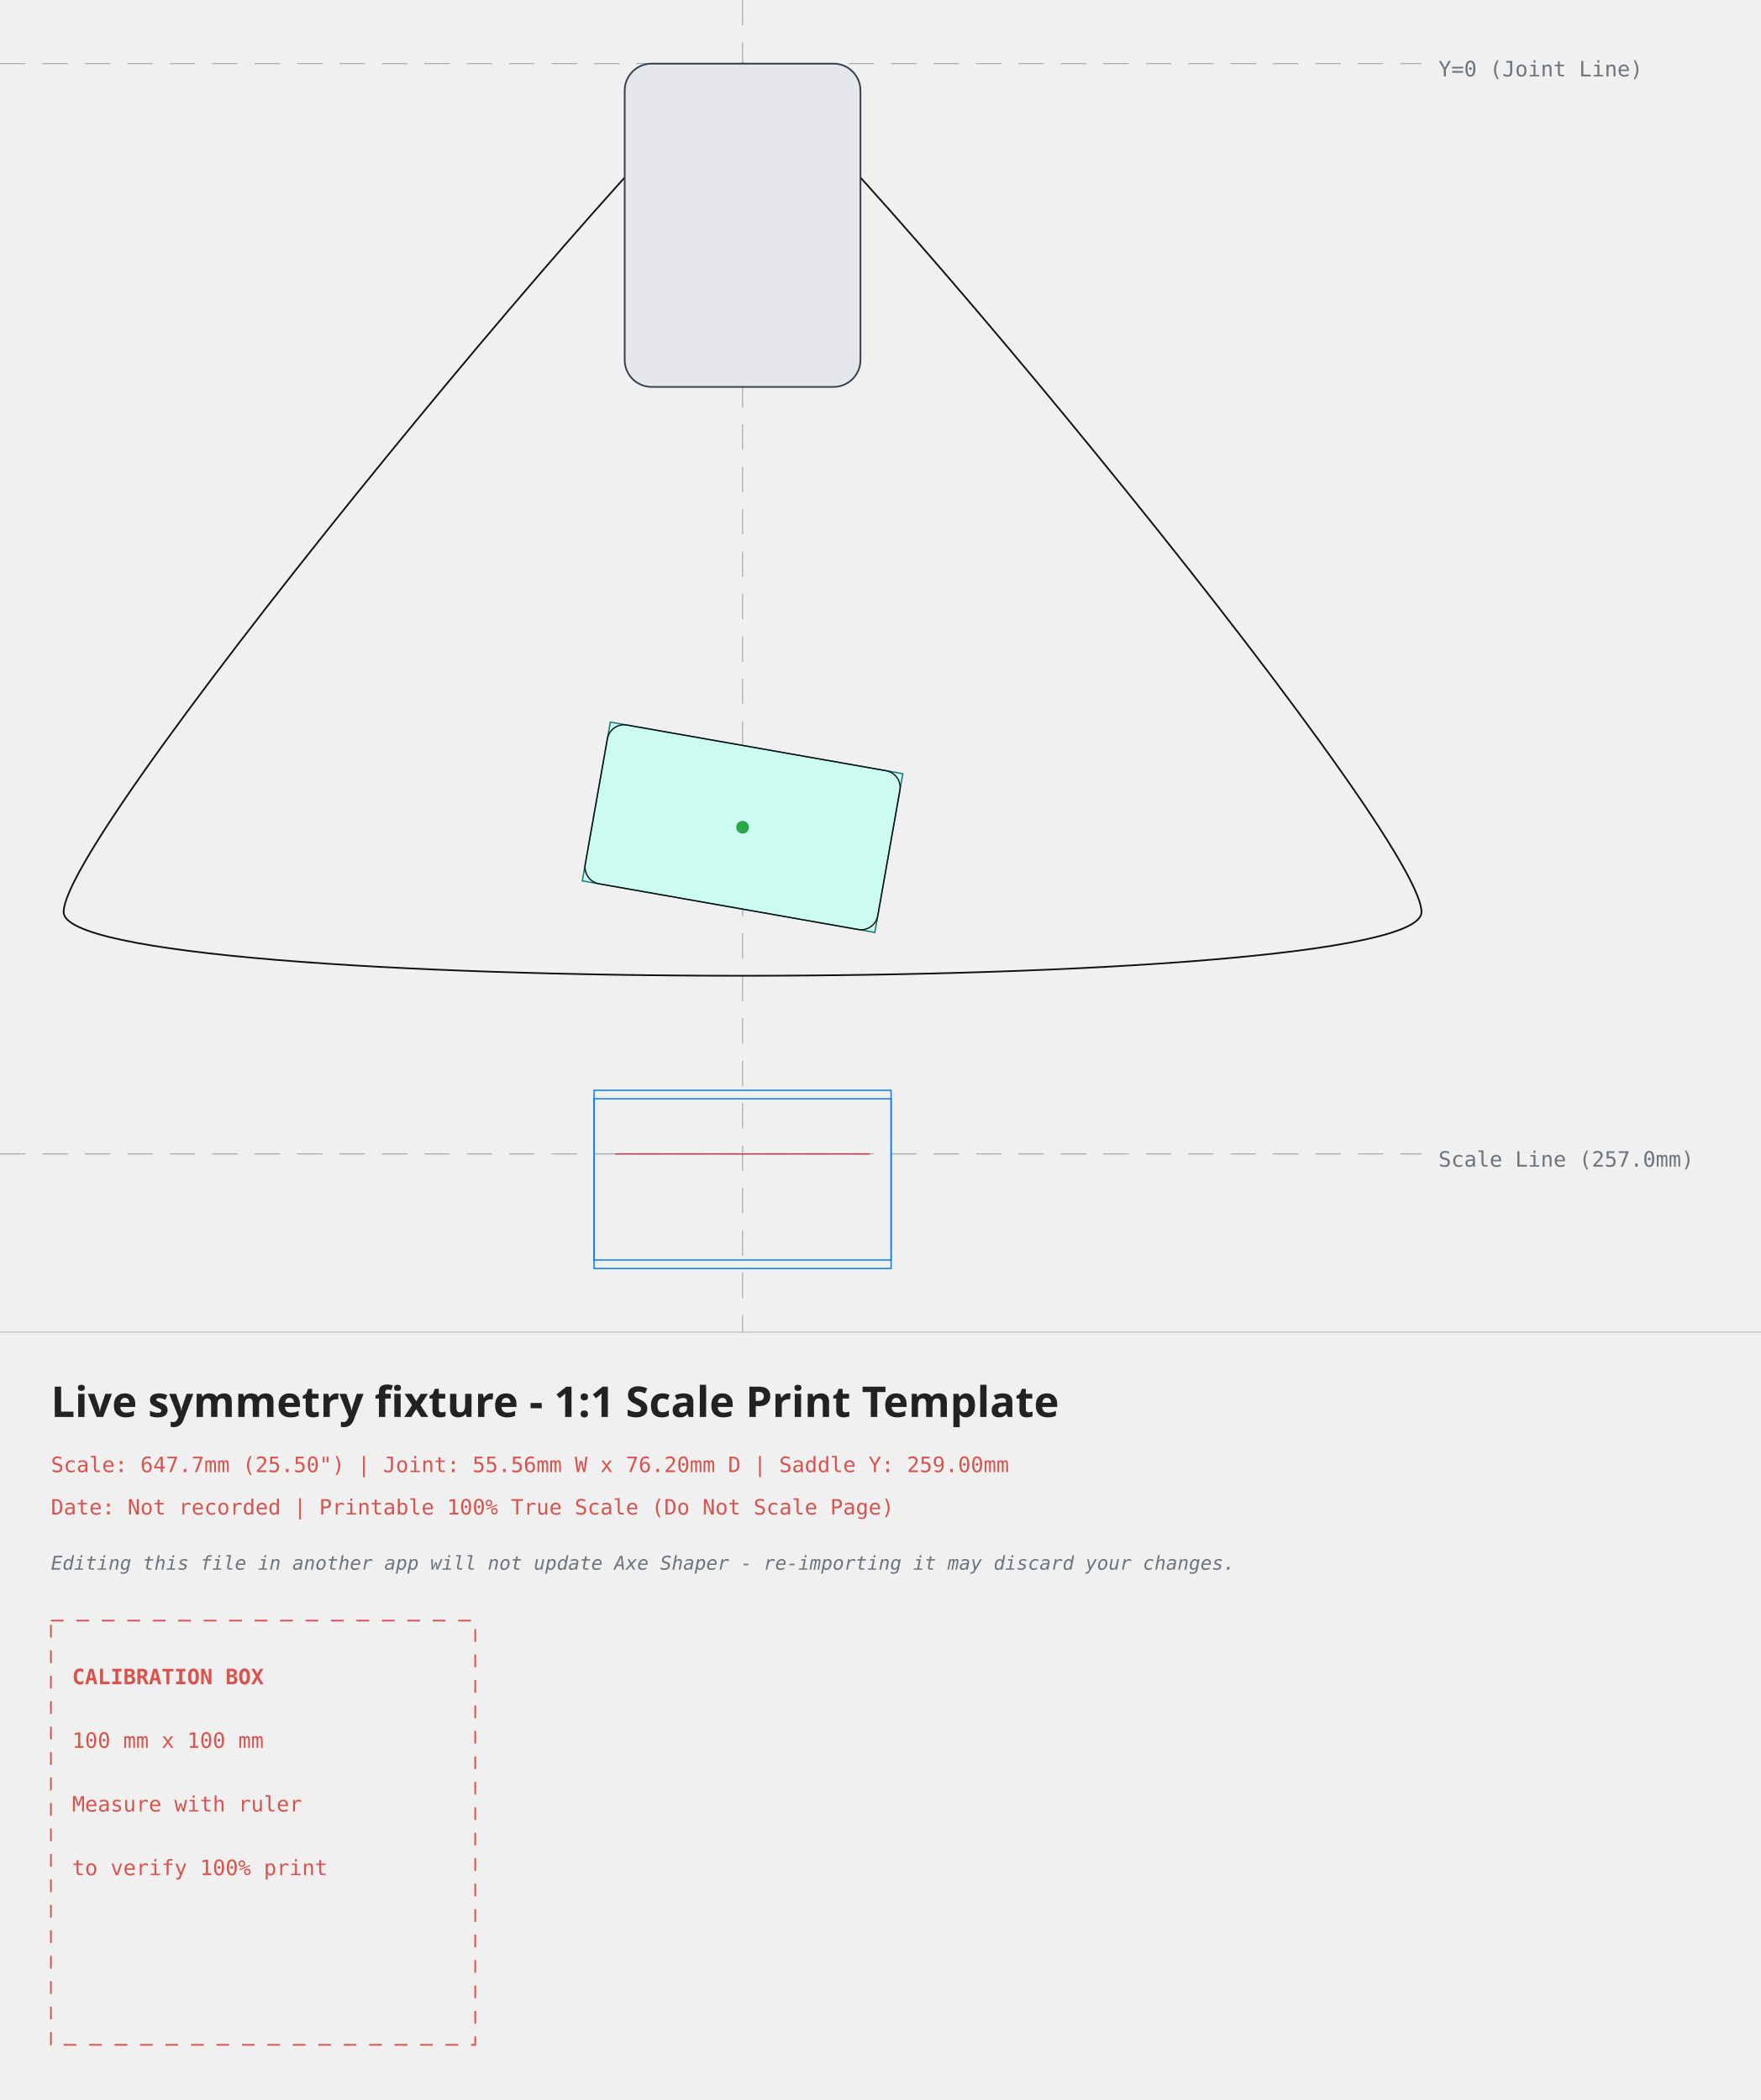
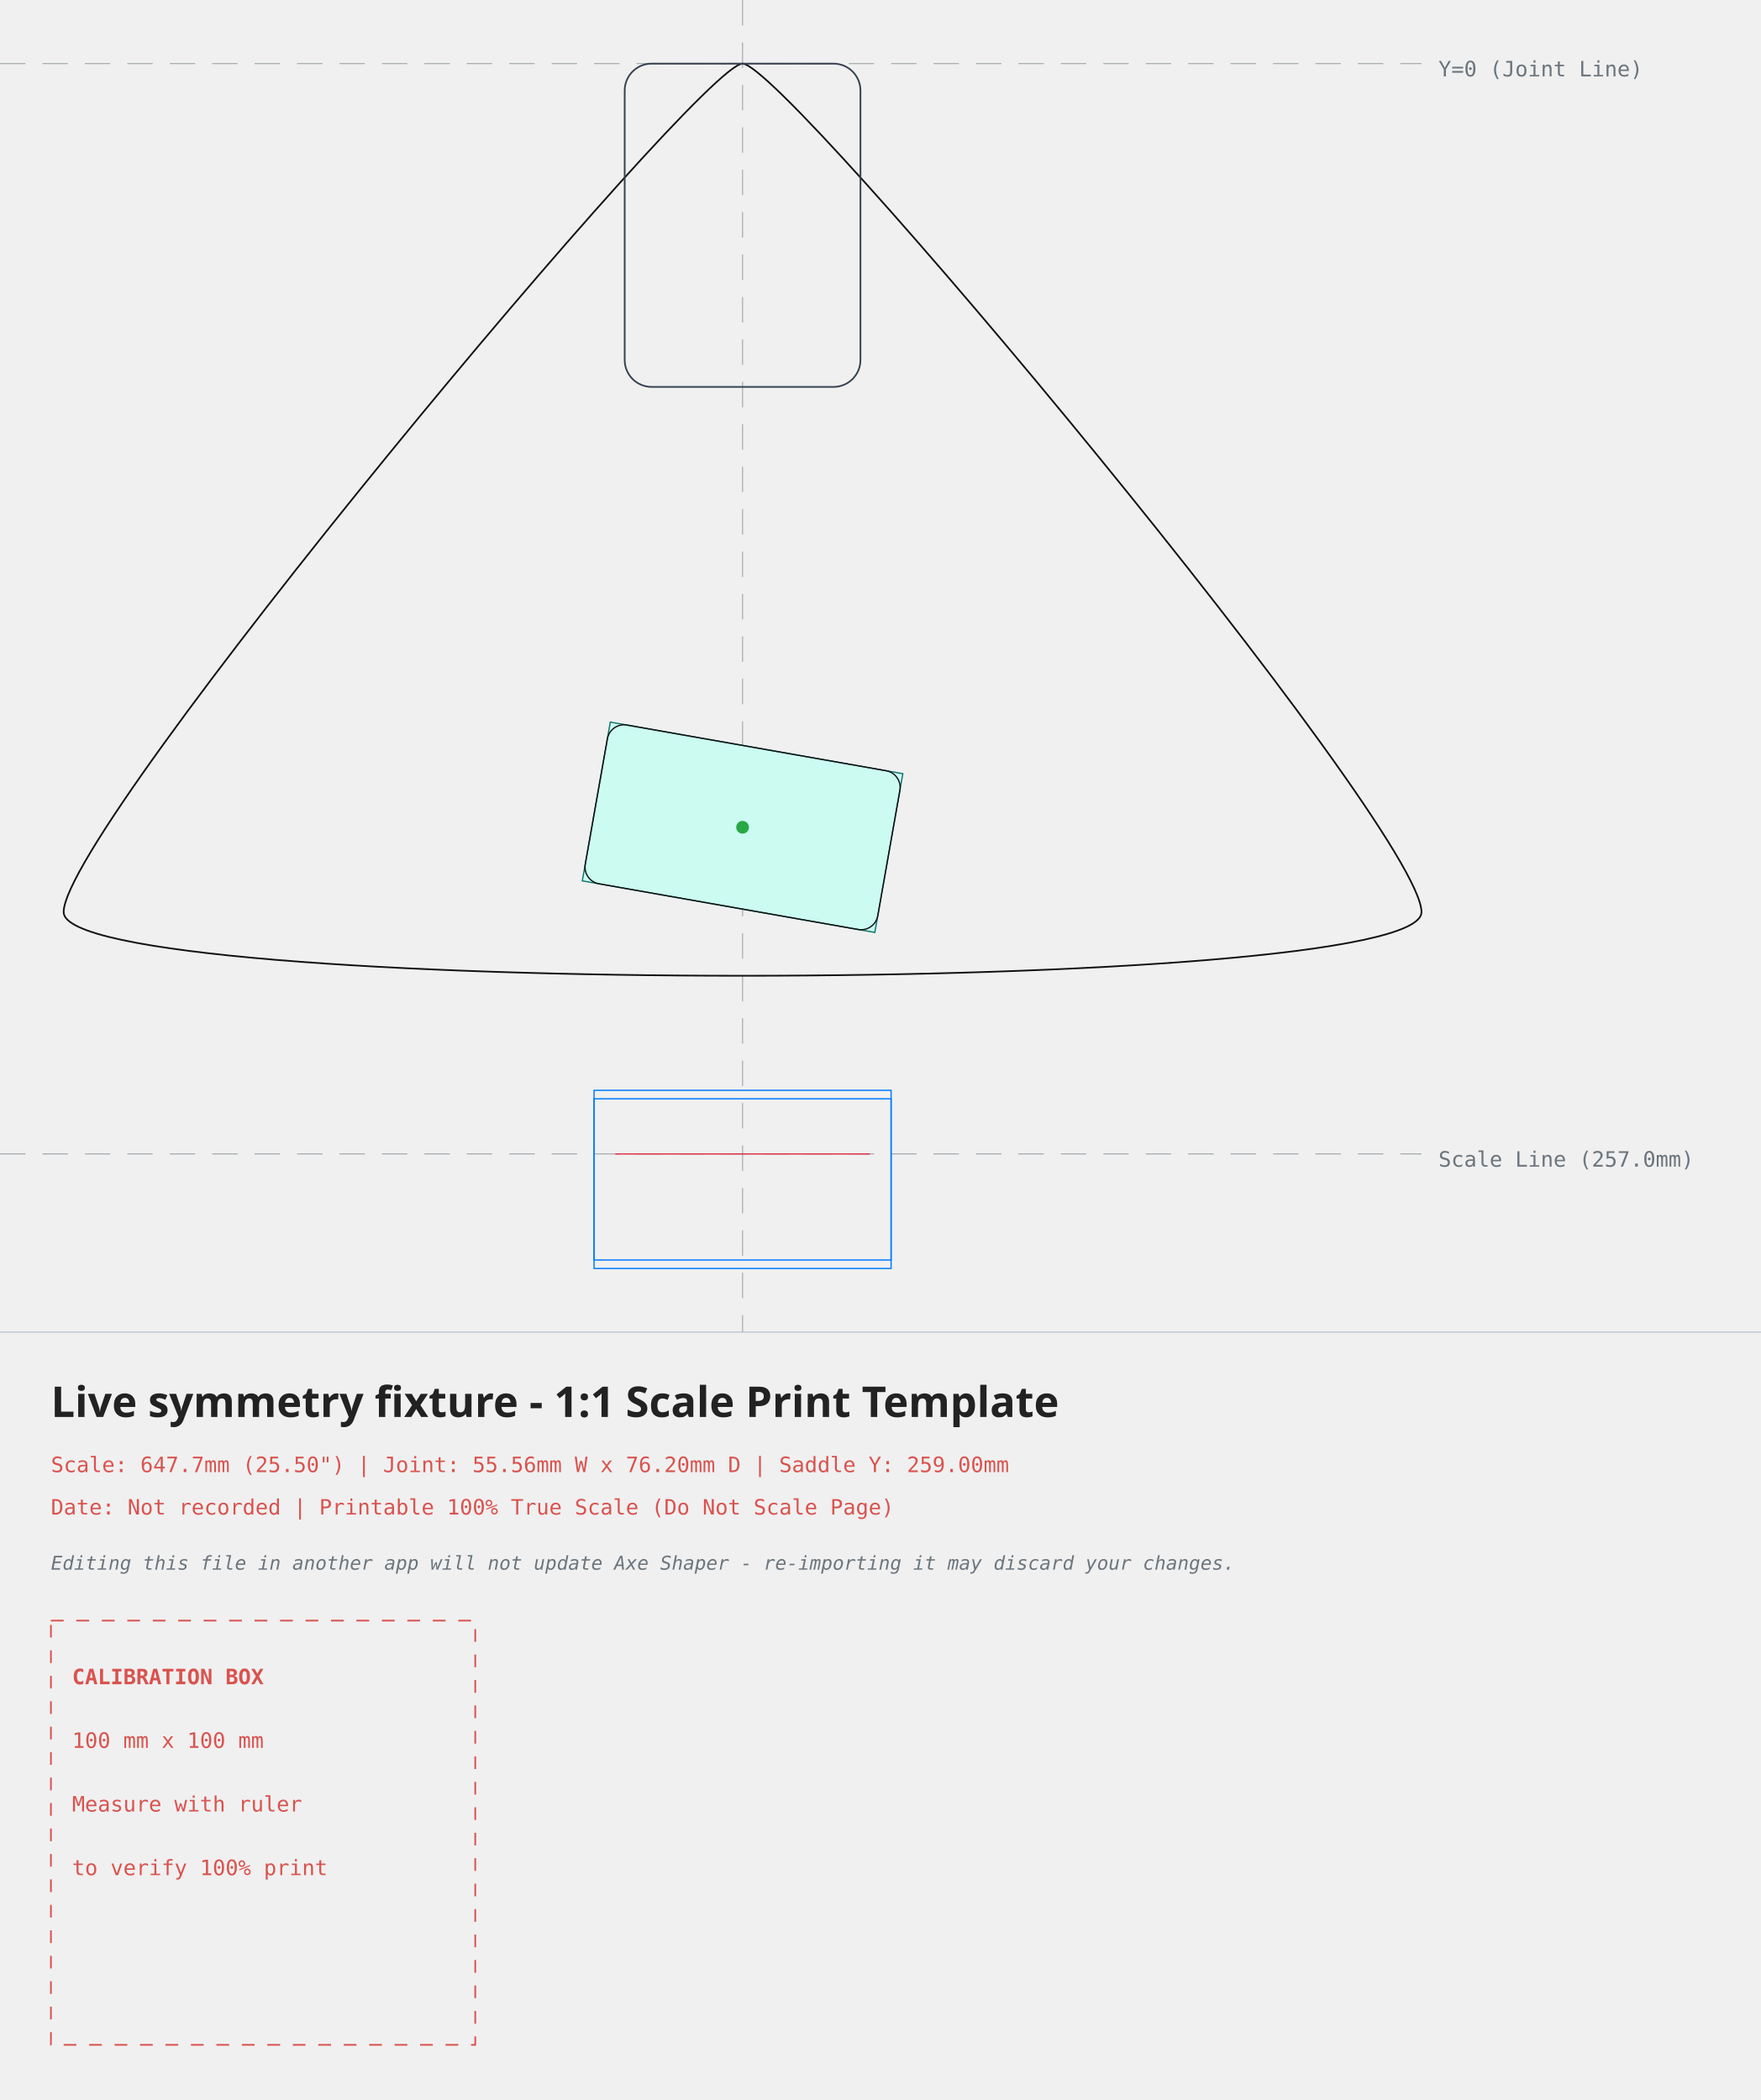
<svg xmlns="http://www.w3.org/2000/svg" width="415.00mm" height="495.00mm" viewBox="-175.00 -15.00 415.00 495.00">
  <style>
.outline{fill:none;stroke:#111;stroke-width:0.40;stroke-linecap:round;stroke-linejoin:round}
.edge-inset{fill:none;stroke:#555;stroke-width:0.30;stroke-dasharray:3 2}
- .neck-pocket{fill:#e5e7eb;stroke:#374151;stroke-width:0.40}
+ .neck-pocket{fill:none;stroke:#374151;stroke-width:0.40}
.pickup-rout{fill:#ccfbf1;stroke:#0f766e;stroke-width:0.30}
.pickup-cover{fill:none;stroke:#111;stroke-width:0.30}
.control-outline{fill:none;stroke:#475569;stroke-width:0.30}
.control-body{fill:none;stroke:#475569;stroke-width:0.30;stroke-dasharray:1.20 1.20;stroke-linecap:round}
.control-slot{fill:none;stroke:#475569;stroke-width:0.6;stroke-linecap:round}
.control-lever{fill:none;stroke:#475569;stroke-width:0.8;stroke-linecap:round}
.control-cap{fill:none;stroke:#475569;stroke-width:0.30}
.bridge-rout{fill:none;stroke:#007bff;stroke-width:0.30}
.back-route{fill:#f3e8ff;stroke:#7e22ce;stroke-width:0.30;stroke-dasharray:3.00 2.00}
.front-route{fill:#ccfbf1;stroke:#0f766e;stroke-width:0.30}
.pickguard{fill:#fff;fill-opacity:0.35;stroke:#6b7280;stroke-width:0.30}
.center-axis{fill:none;stroke:#6c757d;stroke-width:0.20;stroke-dasharray:6 4;opacity:0.7}
.bridge-reference{fill:none;stroke:#dc3545;stroke-width:0.30}
.mounting-hole{fill:#007bff;stroke:none}
.calibration-box{fill:none;stroke:#d9534f;stroke-width:0.40;stroke-dasharray:3 3}
.band-rule{fill:none;stroke:#adb5bd;stroke-width:0.20}
.text-label{font-family:monospace,sans-serif;font-size:5px;fill:#d9534f}
.disclaimer-label{font-family:monospace,sans-serif;font-size:4.5px;font-style:italic;fill:#6c757d}
.axis-label{font-family:monospace,sans-serif;font-size:5px;fill:#6c757d}
.title-label{font-family:sans-serif;font-size:10px;font-weight:bold;fill:#222}
</style>
  <g id="guides">
    <line class="center-axis" x1="0" y1="-15.00" x2="0" y2="299.00" />
    <line class="center-axis" x1="-175.00" y1="0" x2="160.00" y2="0" />
    <text class="axis-label" x="164.00" y="3">Y=0 (Joint Line)</text>
    <line class="center-axis" x1="-175.00" y1="257.00" x2="160.00" y2="257.00" stroke="#007bff" />
    <text class="axis-label" x="164.00" y="260.00" fill="#007bff">Scale Line (257.0mm)</text>
  </g>
  <g id="body">
    <path class="outline" d="M 0.00 0.00 C 10.00 0.00, 160.00 180.00, 160.00 200.00 C 160.00 220.00, -160.00 220.00, -160.00 200.00 C -160.00 180.00, -10.00 0.00, 0.00 0.00 Z" />
  </g>
  <g id="neck-pocket">
    <rect class="neck-pocket" x="-27.78" y="0" width="55.56" height="76.20" rx="6.35" />
  </g>
  <g id="pickups">
    <g transform="rotate(10.00 0.00 180.00)">
      <path class="pickup-rout" d="M -35.00 161.00 C -35.00 161.00, 35.00 161.00, 35.00 161.00 C 35.00 161.00, 35.00 199.00, 35.00 199.00 C 35.00 199.00, -35.00 199.00, -35.00 199.00 C -35.00 199.00, -35.00 161.00, -35.00 161.00 Z" />
      <rect class="pickup-cover" x="-35.00" y="161.00" width="70.00" height="38.00" rx="4.00" ry="4.00" />
      <circle cx="0.00" cy="180.00" r="1.5" fill="#28a745" />
    </g>
  </g>
  <g id="bridge">
    <path class="bridge-rout" d="M -35.00 242.00 L 35.00 242.00 L 35.00 282.00 L -35.00 282.00 Z" />
    <path class="bridge-rout" d="M -35.00 244.00 L 35.00 244.00 L 35.00 284.00 L -35.00 284.00 Z" />
    <line class="bridge-reference" x1="-30.00" y1="257.00" x2="30.00" y2="257.00" />
  </g>
  <g id="information-band">
    <line class="band-rule" x1="-175.00" y1="299.00" x2="240.00" y2="299.00" />
    <text class="title-label" x="-163.00" y="319.00">Live symmetry fixture - 1:1 Scale Print Template</text>
    <text class="text-label" x="-163.00" y="332.00">Scale: 647.7mm (25.50") | Joint: 55.56mm W x 76.20mm D | Saddle Y: 259.00mm</text>
    <text class="text-label" x="-163.00" y="342.00">Date: Not recorded | Printable 100% True Scale (Do Not Scale Page)</text>
    <text class="disclaimer-label" x="-163.00" y="355.00">Editing this file in another app will not update Axe Shaper - re-importing it may discard your changes.</text>
    <g id="calibration" transform="translate(-163.00 367.00)">
      <rect class="calibration-box" x="0" y="0" width="100" height="100" />
      <text class="text-label" x="5" y="15" font-weight="bold">CALIBRATION BOX</text>
      <text class="text-label" x="5" y="30">100 mm x 100 mm</text>
      <text class="text-label" x="5" y="45">Measure with ruler</text>
      <text class="text-label" x="5" y="60">to verify 100% print</text>
    </g>
  </g>
</svg>
